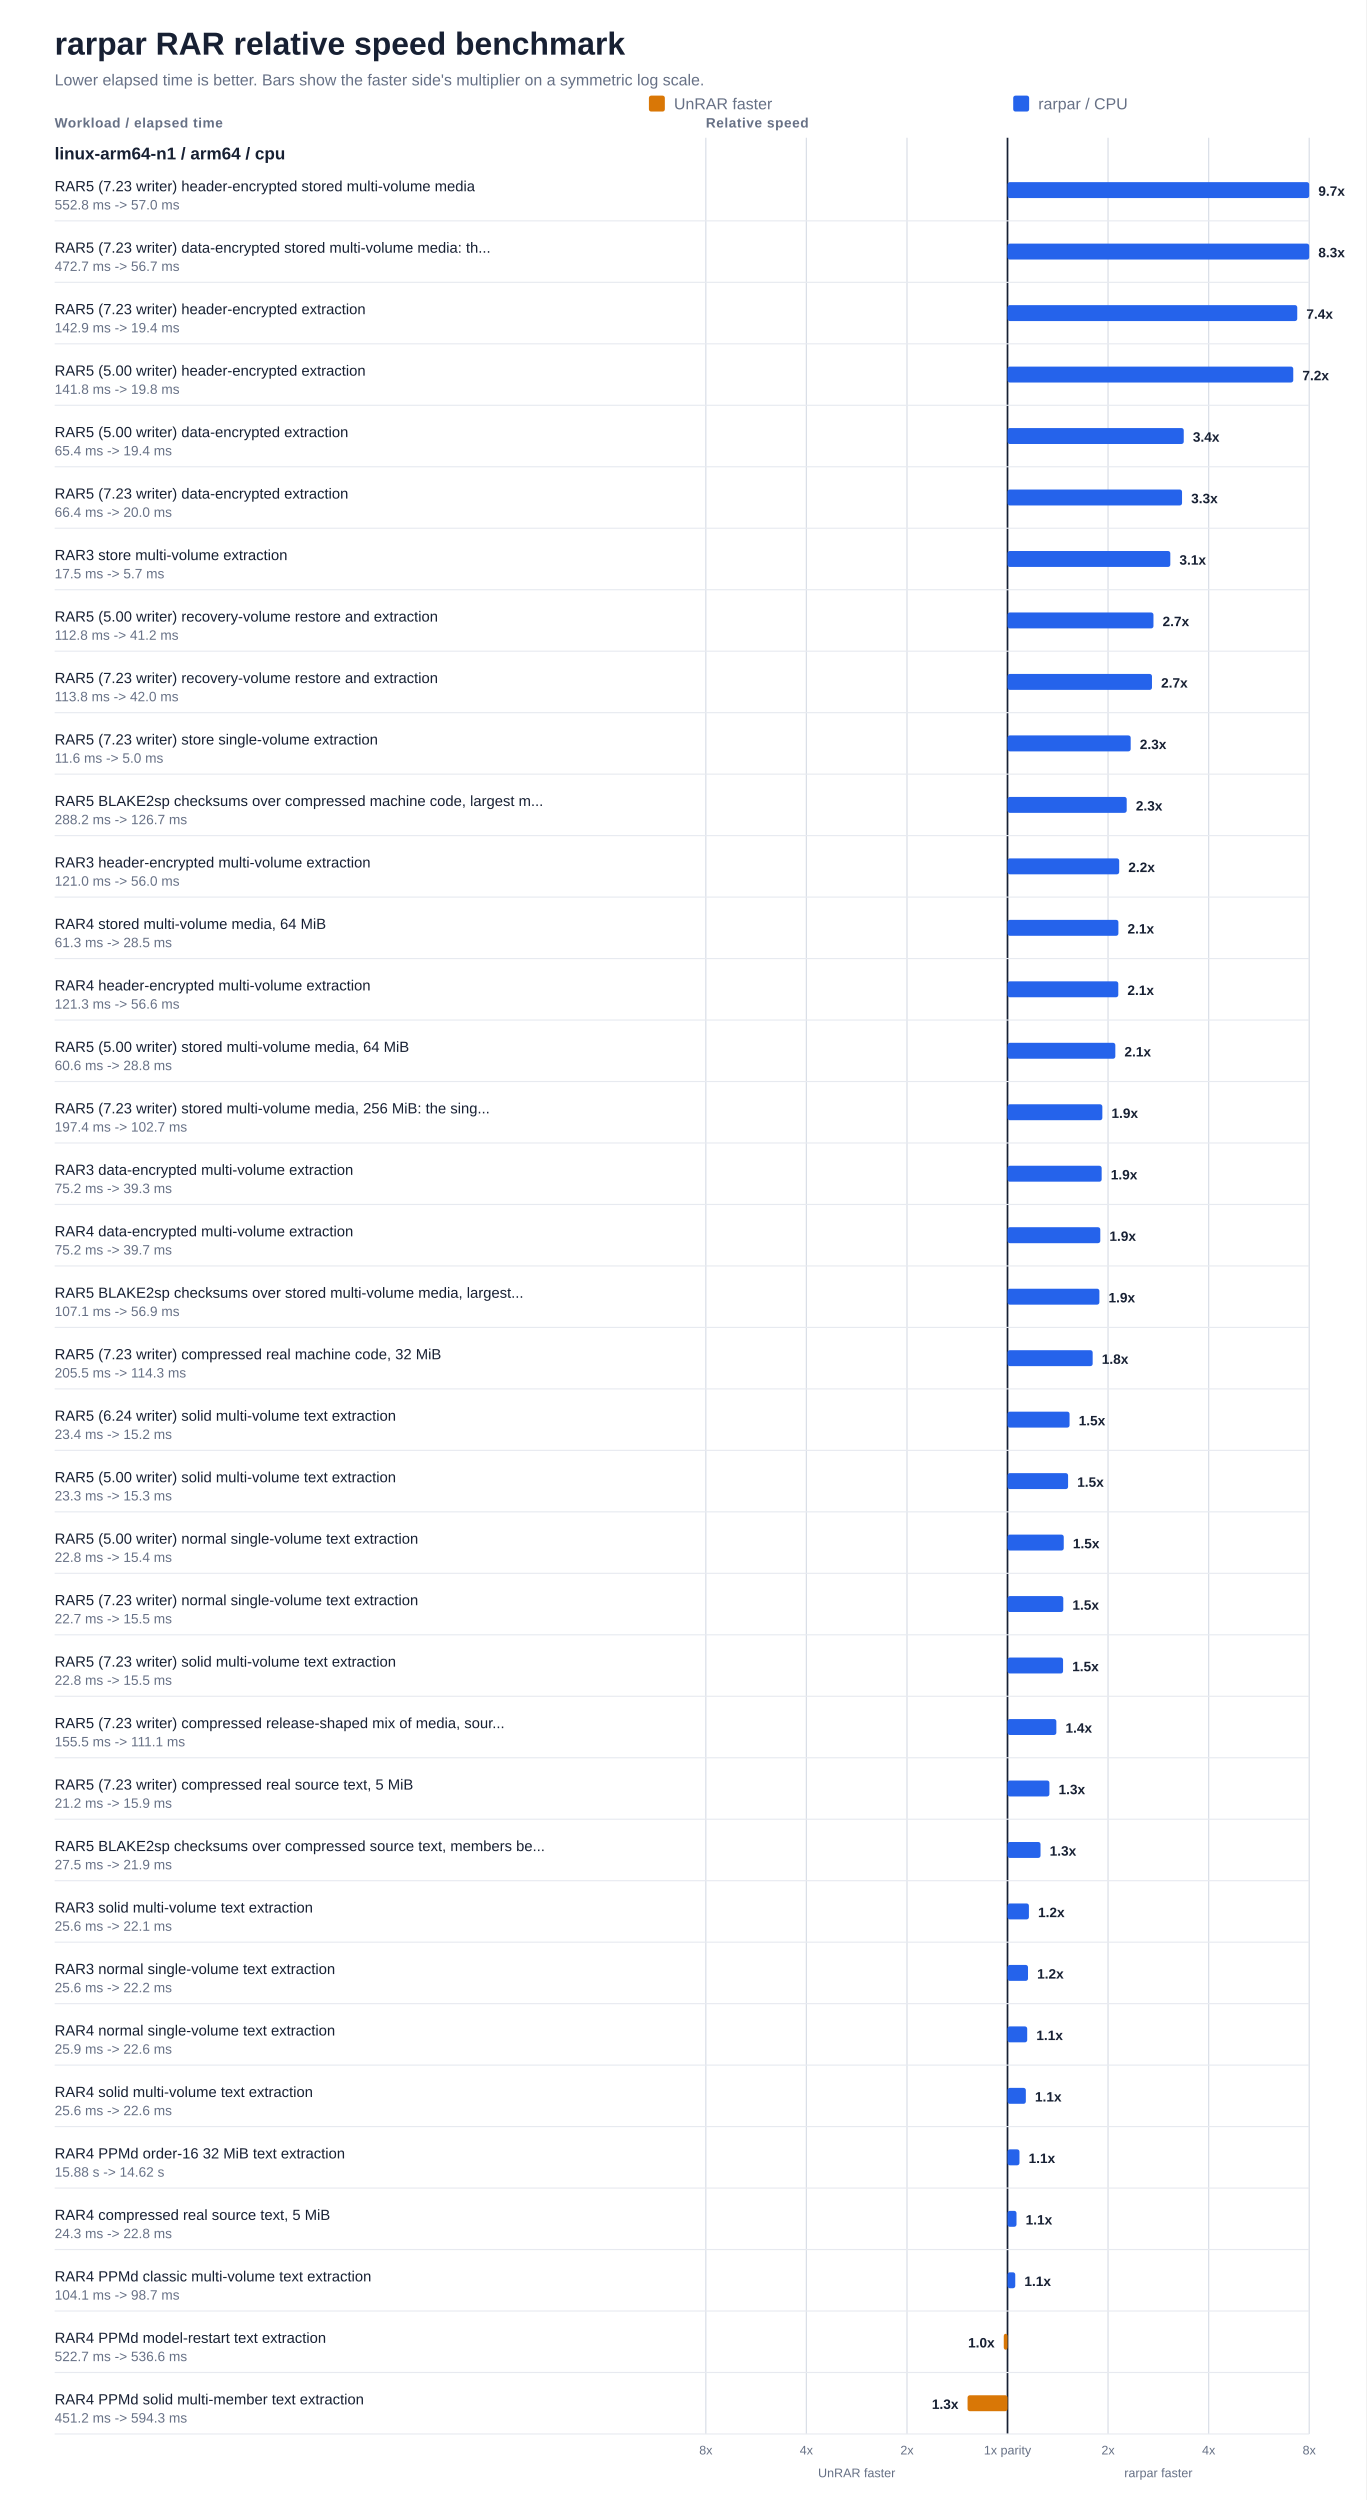
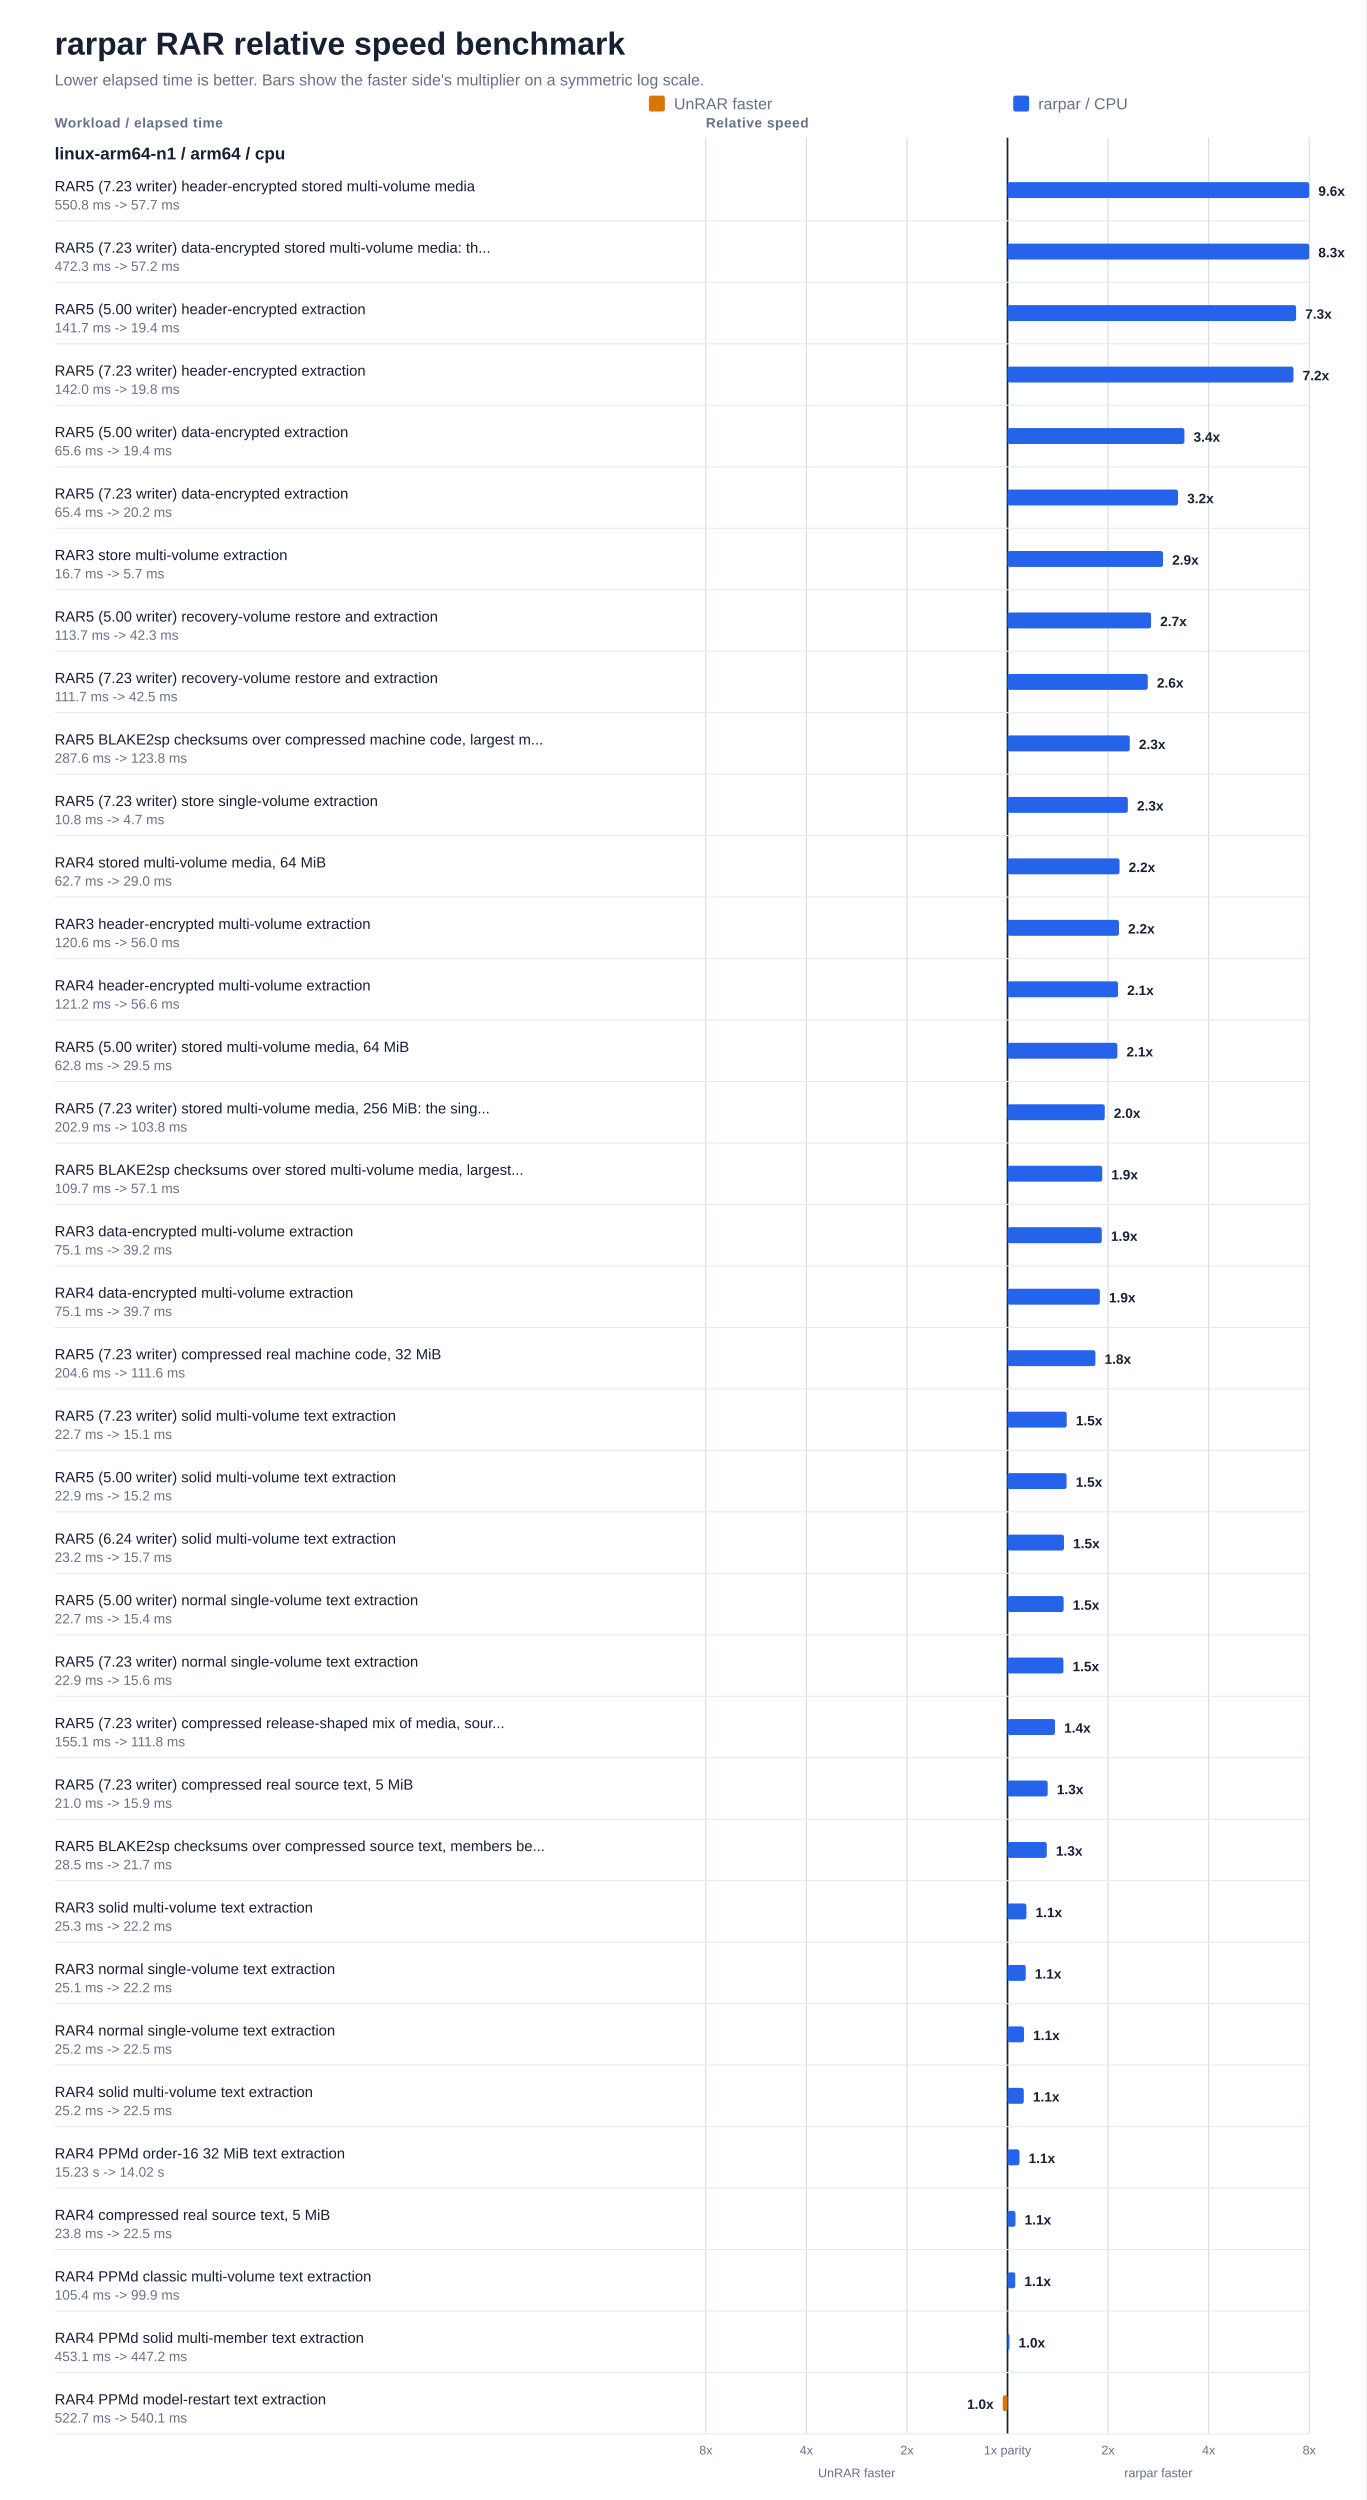
<svg xmlns="http://www.w3.org/2000/svg" width="1200" height="2196" viewBox="0 0 1200 2196" role="img" aria-labelledby="title desc">
  <style>
    .bg { fill: #ffffff; } text { font-family: Arial, sans-serif; fill: #172033; }
    .title { font-size: 28px; font-weight: 600; } .subtitle { font-size: 14px; fill: #667085; }
    .column { font-size: 12px; font-weight: 600; fill: #667085; letter-spacing: .04em; text-transform: uppercase; }
    .machine { font-size: 15px; font-weight: 600; } .workload { font-size: 13px; font-weight: 500; }
    .timing { font-size: 12px; fill: #667085; } .tick { font-size: 11px; fill: #667085; } .ratio { font-size: 12px; font-weight: 600; }
    .grid { stroke: #d7dce5; stroke-width: 1; } .parity { stroke: #172033; stroke-width: 1.5; } .rule { stroke: #e7eaf0; stroke-width: 1; }
    .cpu { fill: #2563eb; } .gpu { fill: #7c3aed; } .slower { fill: #d97706; }
    @media (prefers-color-scheme: dark) { .bg { fill: #0d1117; } text { fill: #e6edf3; } .subtitle, .column, .timing, .tick { fill: #9ca7b5; } .grid { stroke: #30363d; } .parity { stroke: #e6edf3; } .rule { stroke: #21262d; } .cpu { fill: #58a6ff; } .gpu { fill: #bc8cff; } .slower { fill: #f2a65a; } }
  </style>
  <rect class="bg" width="1200" height="2196" />
  <text class="title" x="48" y="48">rarpar RAR relative speed benchmark</text>
  <text class="subtitle" x="48" y="75">Lower elapsed time is better. Bars show the faster side's multiplier on a symmetric log scale.</text>
  <g aria-label="Legend">
    <rect class="slower" x="570" y="84" width="14" height="14" rx="2" />
    <text class="subtitle" x="592" y="96">UnRAR faster</text>
    <rect class="cpu" x="890" y="84" width="14" height="14" rx="2" />
    <text class="subtitle" x="912" y="96">rarpar / CPU</text>
  </g>
  <text class="column" x="48" y="112">Workload / elapsed time</text>
  <text class="column" x="620" y="112">Relative speed</text>
  <g aria-label="Relative speed axis">
    <line class="grid" x1="620.0" y1="121" x2="620.0" y2="2138" />
    <text class="tick" x="620.0" y="2156" text-anchor="middle">8x</text>
    <line class="grid" x1="708.3" y1="121" x2="708.3" y2="2138" />
    <text class="tick" x="708.3" y="2156" text-anchor="middle">4x</text>
    <line class="grid" x1="796.7" y1="121" x2="796.7" y2="2138" />
    <text class="tick" x="796.7" y="2156" text-anchor="middle">2x</text>
    <line class="parity" x1="885.0" y1="121" x2="885.0" y2="2138" />
    <text class="tick" x="885.0" y="2156" text-anchor="middle">1x parity</text>
    <line class="grid" x1="973.3" y1="121" x2="973.3" y2="2138" />
    <text class="tick" x="973.3" y="2156" text-anchor="middle">2x</text>
    <line class="grid" x1="1061.7" y1="121" x2="1061.7" y2="2138" />
    <text class="tick" x="1061.7" y="2156" text-anchor="middle">4x</text>
    <line class="grid" x1="1150.0" y1="121" x2="1150.0" y2="2138" />
    <text class="tick" x="1150.0" y="2156" text-anchor="middle">8x</text>
    <text class="tick" x="752.5" y="2176" text-anchor="middle">UnRAR faster</text>
    <text class="tick" x="1017.5" y="2176" text-anchor="middle">rarpar faster</text>
  </g>
  <g aria-label="RAR benchmarks">
    <text class="machine" x="48" y="140">linux-arm64-n1 / arm64 / cpu</text>
    <text class="workload" x="48" y="168">RAR5 (7.23 writer) header-encrypted stored multi-volume media</text>
-     <text class="timing" x="48" y="184">552.8 ms -&gt; 57.0 ms</text>
+     <text class="timing" x="48" y="184">550.8 ms -&gt; 57.7 ms</text>
    <rect class="cpu" x="885.0" y="160" width="265.0" height="14" rx="2" />
-     <text class="ratio" x="1158.0" y="172">9.7x</text>
+     <text class="ratio" x="1158.0" y="172">9.6x</text>
    <line class="rule" x1="48" y1="194" x2="1150" y2="194" />
    <text class="workload" x="48" y="222">RAR5 (7.23 writer) data-encrypted stored multi-volume media: th...</text>
-     <text class="timing" x="48" y="238">472.7 ms -&gt; 56.7 ms</text>
+     <text class="timing" x="48" y="238">472.3 ms -&gt; 57.2 ms</text>
    <rect class="cpu" x="885.0" y="214" width="265.0" height="14" rx="2" />
    <text class="ratio" x="1158.0" y="226">8.3x</text>
    <line class="rule" x1="48" y1="248" x2="1150" y2="248" />
-     <text class="workload" x="48" y="276">RAR5 (7.23 writer) header-encrypted extraction</text>
-     <text class="timing" x="48" y="292">142.9 ms -&gt; 19.4 ms</text>
-     <rect class="cpu" x="885.0" y="268" width="254.5" height="14" rx="2" />
-     <text class="ratio" x="1147.5" y="280">7.4x</text>
+     <text class="workload" x="48" y="276">RAR5 (5.00 writer) header-encrypted extraction</text>
+     <text class="timing" x="48" y="292">141.7 ms -&gt; 19.4 ms</text>
+     <rect class="cpu" x="885.0" y="268" width="253.5" height="14" rx="2" />
+     <text class="ratio" x="1146.5" y="280">7.3x</text>
    <line class="rule" x1="48" y1="302" x2="1150" y2="302" />
-     <text class="workload" x="48" y="330">RAR5 (5.00 writer) header-encrypted extraction</text>
-     <text class="timing" x="48" y="346">141.8 ms -&gt; 19.8 ms</text>
-     <rect class="cpu" x="885.0" y="322" width="251.0" height="14" rx="2" />
-     <text class="ratio" x="1144.0" y="334">7.2x</text>
+     <text class="workload" x="48" y="330">RAR5 (7.23 writer) header-encrypted extraction</text>
+     <text class="timing" x="48" y="346">142.0 ms -&gt; 19.8 ms</text>
+     <rect class="cpu" x="885.0" y="322" width="251.2" height="14" rx="2" />
+     <text class="ratio" x="1144.2" y="334">7.2x</text>
    <line class="rule" x1="48" y1="356" x2="1150" y2="356" />
    <text class="workload" x="48" y="384">RAR5 (5.00 writer) data-encrypted extraction</text>
-     <text class="timing" x="48" y="400">65.4 ms -&gt; 19.4 ms</text>
-     <rect class="cpu" x="885.0" y="376" width="154.8" height="14" rx="2" />
-     <text class="ratio" x="1047.8" y="388">3.4x</text>
+     <text class="timing" x="48" y="400">65.6 ms -&gt; 19.4 ms</text>
+     <rect class="cpu" x="885.0" y="376" width="155.4" height="14" rx="2" />
+     <text class="ratio" x="1048.4" y="388">3.4x</text>
    <line class="rule" x1="48" y1="410" x2="1150" y2="410" />
    <text class="workload" x="48" y="438">RAR5 (7.23 writer) data-encrypted extraction</text>
-     <text class="timing" x="48" y="454">66.4 ms -&gt; 20.0 ms</text>
-     <rect class="cpu" x="885.0" y="430" width="153.3" height="14" rx="2" />
-     <text class="ratio" x="1046.3" y="442">3.3x</text>
+     <text class="timing" x="48" y="454">65.4 ms -&gt; 20.2 ms</text>
+     <rect class="cpu" x="885.0" y="430" width="149.8" height="14" rx="2" />
+     <text class="ratio" x="1042.8" y="442">3.2x</text>
    <line class="rule" x1="48" y1="464" x2="1150" y2="464" />
    <text class="workload" x="48" y="492">RAR3 store multi-volume extraction</text>
-     <text class="timing" x="48" y="508">17.5 ms -&gt; 5.7 ms</text>
-     <rect class="cpu" x="885.0" y="484" width="143.0" height="14" rx="2" />
-     <text class="ratio" x="1036.0" y="496">3.1x</text>
+     <text class="timing" x="48" y="508">16.7 ms -&gt; 5.7 ms</text>
+     <rect class="cpu" x="885.0" y="484" width="136.6" height="14" rx="2" />
+     <text class="ratio" x="1029.6" y="496">2.9x</text>
    <line class="rule" x1="48" y1="518" x2="1150" y2="518" />
    <text class="workload" x="48" y="546">RAR5 (5.00 writer) recovery-volume restore and extraction</text>
-     <text class="timing" x="48" y="562">112.8 ms -&gt; 41.2 ms</text>
-     <rect class="cpu" x="885.0" y="538" width="128.2" height="14" rx="2" />
-     <text class="ratio" x="1021.2" y="550">2.7x</text>
+     <text class="timing" x="48" y="562">113.7 ms -&gt; 42.3 ms</text>
+     <rect class="cpu" x="885.0" y="538" width="126.1" height="14" rx="2" />
+     <text class="ratio" x="1019.1" y="550">2.7x</text>
    <line class="rule" x1="48" y1="572" x2="1150" y2="572" />
    <text class="workload" x="48" y="600">RAR5 (7.23 writer) recovery-volume restore and extraction</text>
-     <text class="timing" x="48" y="616">113.8 ms -&gt; 42.0 ms</text>
-     <rect class="cpu" x="885.0" y="592" width="126.9" height="14" rx="2" />
-     <text class="ratio" x="1019.9" y="604">2.7x</text>
+     <text class="timing" x="48" y="616">111.7 ms -&gt; 42.5 ms</text>
+     <rect class="cpu" x="885.0" y="592" width="123.2" height="14" rx="2" />
+     <text class="ratio" x="1016.2" y="604">2.6x</text>
    <line class="rule" x1="48" y1="626" x2="1150" y2="626" />
-     <text class="workload" x="48" y="654">RAR5 (7.23 writer) store single-volume extraction</text>
-     <text class="timing" x="48" y="670">11.6 ms -&gt; 5.0 ms</text>
-     <rect class="cpu" x="885.0" y="646" width="108.2" height="14" rx="2" />
-     <text class="ratio" x="1001.2" y="658">2.3x</text>
+     <text class="workload" x="48" y="654">RAR5 BLAKE2sp checksums over compressed machine code, largest m...</text>
+     <text class="timing" x="48" y="670">287.6 ms -&gt; 123.8 ms</text>
+     <rect class="cpu" x="885.0" y="646" width="107.4" height="14" rx="2" />
+     <text class="ratio" x="1000.4" y="658">2.3x</text>
    <line class="rule" x1="48" y1="680" x2="1150" y2="680" />
-     <text class="workload" x="48" y="708">RAR5 BLAKE2sp checksums over compressed machine code, largest m...</text>
-     <text class="timing" x="48" y="724">288.2 ms -&gt; 126.7 ms</text>
-     <rect class="cpu" x="885.0" y="700" width="104.7" height="14" rx="2" />
-     <text class="ratio" x="997.7" y="712">2.3x</text>
+     <text class="workload" x="48" y="708">RAR5 (7.23 writer) store single-volume extraction</text>
+     <text class="timing" x="48" y="724">10.8 ms -&gt; 4.7 ms</text>
+     <rect class="cpu" x="885.0" y="700" width="105.7" height="14" rx="2" />
+     <text class="ratio" x="998.7" y="712">2.3x</text>
    <line class="rule" x1="48" y1="734" x2="1150" y2="734" />
-     <text class="workload" x="48" y="762">RAR3 header-encrypted multi-volume extraction</text>
-     <text class="timing" x="48" y="778">121.0 ms -&gt; 56.0 ms</text>
-     <rect class="cpu" x="885.0" y="754" width="98.1" height="14" rx="2" />
-     <text class="ratio" x="991.1" y="766">2.2x</text>
+     <text class="workload" x="48" y="762">RAR4 stored multi-volume media, 64 MiB</text>
+     <text class="timing" x="48" y="778">62.7 ms -&gt; 29.0 ms</text>
+     <rect class="cpu" x="885.0" y="754" width="98.4" height="14" rx="2" />
+     <text class="ratio" x="991.4" y="766">2.2x</text>
    <line class="rule" x1="48" y1="788" x2="1150" y2="788" />
-     <text class="workload" x="48" y="816">RAR4 stored multi-volume media, 64 MiB</text>
-     <text class="timing" x="48" y="832">61.3 ms -&gt; 28.5 ms</text>
-     <rect class="cpu" x="885.0" y="808" width="97.4" height="14" rx="2" />
-     <text class="ratio" x="990.4" y="820">2.1x</text>
+     <text class="workload" x="48" y="816">RAR3 header-encrypted multi-volume extraction</text>
+     <text class="timing" x="48" y="832">120.6 ms -&gt; 56.0 ms</text>
+     <rect class="cpu" x="885.0" y="808" width="97.9" height="14" rx="2" />
+     <text class="ratio" x="990.9" y="820">2.2x</text>
    <line class="rule" x1="48" y1="842" x2="1150" y2="842" />
    <text class="workload" x="48" y="870">RAR4 header-encrypted multi-volume extraction</text>
-     <text class="timing" x="48" y="886">121.3 ms -&gt; 56.6 ms</text>
-     <rect class="cpu" x="885.0" y="862" width="97.3" height="14" rx="2" />
-     <text class="ratio" x="990.3" y="874">2.1x</text>
+     <text class="timing" x="48" y="886">121.2 ms -&gt; 56.6 ms</text>
+     <rect class="cpu" x="885.0" y="862" width="97.1" height="14" rx="2" />
+     <text class="ratio" x="990.1" y="874">2.1x</text>
    <line class="rule" x1="48" y1="896" x2="1150" y2="896" />
    <text class="workload" x="48" y="924">RAR5 (5.00 writer) stored multi-volume media, 64 MiB</text>
-     <text class="timing" x="48" y="940">60.6 ms -&gt; 28.8 ms</text>
-     <rect class="cpu" x="885.0" y="916" width="94.7" height="14" rx="2" />
-     <text class="ratio" x="987.7" y="928">2.1x</text>
+     <text class="timing" x="48" y="940">62.8 ms -&gt; 29.5 ms</text>
+     <rect class="cpu" x="885.0" y="916" width="96.5" height="14" rx="2" />
+     <text class="ratio" x="989.5" y="928">2.1x</text>
    <line class="rule" x1="48" y1="950" x2="1150" y2="950" />
    <text class="workload" x="48" y="978">RAR5 (7.23 writer) stored multi-volume media, 256 MiB: the sing...</text>
-     <text class="timing" x="48" y="994">197.4 ms -&gt; 102.7 ms</text>
-     <rect class="cpu" x="885.0" y="970" width="83.3" height="14" rx="2" />
-     <text class="ratio" x="976.3" y="982">1.9x</text>
+     <text class="timing" x="48" y="994">202.9 ms -&gt; 103.8 ms</text>
+     <rect class="cpu" x="885.0" y="970" width="85.4" height="14" rx="2" />
+     <text class="ratio" x="978.4" y="982">2.0x</text>
    <line class="rule" x1="48" y1="1004" x2="1150" y2="1004" />
-     <text class="workload" x="48" y="1032">RAR3 data-encrypted multi-volume extraction</text>
-     <text class="timing" x="48" y="1048">75.2 ms -&gt; 39.3 ms</text>
-     <rect class="cpu" x="885.0" y="1024" width="82.7" height="14" rx="2" />
-     <text class="ratio" x="975.7" y="1036">1.9x</text>
+     <text class="workload" x="48" y="1032">RAR5 BLAKE2sp checksums over stored multi-volume media, largest...</text>
+     <text class="timing" x="48" y="1048">109.7 ms -&gt; 57.1 ms</text>
+     <rect class="cpu" x="885.0" y="1024" width="83.2" height="14" rx="2" />
+     <text class="ratio" x="976.2" y="1036">1.9x</text>
    <line class="rule" x1="48" y1="1058" x2="1150" y2="1058" />
-     <text class="workload" x="48" y="1086">RAR4 data-encrypted multi-volume extraction</text>
-     <text class="timing" x="48" y="1102">75.2 ms -&gt; 39.7 ms</text>
-     <rect class="cpu" x="885.0" y="1078" width="81.5" height="14" rx="2" />
-     <text class="ratio" x="974.5" y="1090">1.9x</text>
+     <text class="workload" x="48" y="1086">RAR3 data-encrypted multi-volume extraction</text>
+     <text class="timing" x="48" y="1102">75.1 ms -&gt; 39.2 ms</text>
+     <rect class="cpu" x="885.0" y="1078" width="82.8" height="14" rx="2" />
+     <text class="ratio" x="975.8" y="1090">1.9x</text>
    <line class="rule" x1="48" y1="1112" x2="1150" y2="1112" />
-     <text class="workload" x="48" y="1140">RAR5 BLAKE2sp checksums over stored multi-volume media, largest...</text>
-     <text class="timing" x="48" y="1156">107.1 ms -&gt; 56.9 ms</text>
-     <rect class="cpu" x="885.0" y="1132" width="80.7" height="14" rx="2" />
-     <text class="ratio" x="973.7" y="1144">1.9x</text>
+     <text class="workload" x="48" y="1140">RAR4 data-encrypted multi-volume extraction</text>
+     <text class="timing" x="48" y="1156">75.1 ms -&gt; 39.7 ms</text>
+     <rect class="cpu" x="885.0" y="1132" width="81.1" height="14" rx="2" />
+     <text class="ratio" x="974.1" y="1144">1.9x</text>
    <line class="rule" x1="48" y1="1166" x2="1150" y2="1166" />
    <text class="workload" x="48" y="1194">RAR5 (7.23 writer) compressed real machine code, 32 MiB</text>
-     <text class="timing" x="48" y="1210">205.5 ms -&gt; 114.3 ms</text>
-     <rect class="cpu" x="885.0" y="1186" width="74.8" height="14" rx="2" />
-     <text class="ratio" x="967.8" y="1198">1.8x</text>
+     <text class="timing" x="48" y="1210">204.6 ms -&gt; 111.6 ms</text>
+     <rect class="cpu" x="885.0" y="1186" width="77.2" height="14" rx="2" />
+     <text class="ratio" x="970.2" y="1198">1.8x</text>
    <line class="rule" x1="48" y1="1220" x2="1150" y2="1220" />
-     <text class="workload" x="48" y="1248">RAR5 (6.24 writer) solid multi-volume text extraction</text>
-     <text class="timing" x="48" y="1264">23.4 ms -&gt; 15.2 ms</text>
-     <rect class="cpu" x="885.0" y="1240" width="54.5" height="14" rx="2" />
-     <text class="ratio" x="947.5" y="1252">1.5x</text>
+     <text class="workload" x="48" y="1248">RAR5 (7.23 writer) solid multi-volume text extraction</text>
+     <text class="timing" x="48" y="1264">22.7 ms -&gt; 15.1 ms</text>
+     <rect class="cpu" x="885.0" y="1240" width="52.0" height="14" rx="2" />
+     <text class="ratio" x="945.0" y="1252">1.5x</text>
    <line class="rule" x1="48" y1="1274" x2="1150" y2="1274" />
    <text class="workload" x="48" y="1302">RAR5 (5.00 writer) solid multi-volume text extraction</text>
-     <text class="timing" x="48" y="1318">23.3 ms -&gt; 15.3 ms</text>
-     <rect class="cpu" x="885.0" y="1294" width="53.2" height="14" rx="2" />
-     <text class="ratio" x="946.2" y="1306">1.5x</text>
+     <text class="timing" x="48" y="1318">22.9 ms -&gt; 15.2 ms</text>
+     <rect class="cpu" x="885.0" y="1294" width="51.9" height="14" rx="2" />
+     <text class="ratio" x="944.9" y="1306">1.5x</text>
    <line class="rule" x1="48" y1="1328" x2="1150" y2="1328" />
-     <text class="workload" x="48" y="1356">RAR5 (5.00 writer) normal single-volume text extraction</text>
-     <text class="timing" x="48" y="1372">22.8 ms -&gt; 15.4 ms</text>
-     <rect class="cpu" x="885.0" y="1348" width="49.4" height="14" rx="2" />
-     <text class="ratio" x="942.4" y="1360">1.5x</text>
+     <text class="workload" x="48" y="1356">RAR5 (6.24 writer) solid multi-volume text extraction</text>
+     <text class="timing" x="48" y="1372">23.2 ms -&gt; 15.7 ms</text>
+     <rect class="cpu" x="885.0" y="1348" width="49.6" height="14" rx="2" />
+     <text class="ratio" x="942.6" y="1360">1.5x</text>
    <line class="rule" x1="48" y1="1382" x2="1150" y2="1382" />
-     <text class="workload" x="48" y="1410">RAR5 (7.23 writer) normal single-volume text extraction</text>
-     <text class="timing" x="48" y="1426">22.7 ms -&gt; 15.5 ms</text>
-     <rect class="cpu" x="885.0" y="1402" width="49.0" height="14" rx="2" />
-     <text class="ratio" x="942.0" y="1414">1.5x</text>
+     <text class="workload" x="48" y="1410">RAR5 (5.00 writer) normal single-volume text extraction</text>
+     <text class="timing" x="48" y="1426">22.7 ms -&gt; 15.4 ms</text>
+     <rect class="cpu" x="885.0" y="1402" width="49.3" height="14" rx="2" />
+     <text class="ratio" x="942.3" y="1414">1.5x</text>
    <line class="rule" x1="48" y1="1436" x2="1150" y2="1436" />
-     <text class="workload" x="48" y="1464">RAR5 (7.23 writer) solid multi-volume text extraction</text>
-     <text class="timing" x="48" y="1480">22.8 ms -&gt; 15.5 ms</text>
-     <rect class="cpu" x="885.0" y="1456" width="48.8" height="14" rx="2" />
-     <text class="ratio" x="941.8" y="1468">1.5x</text>
+     <text class="workload" x="48" y="1464">RAR5 (7.23 writer) normal single-volume text extraction</text>
+     <text class="timing" x="48" y="1480">22.9 ms -&gt; 15.6 ms</text>
+     <rect class="cpu" x="885.0" y="1456" width="49.1" height="14" rx="2" />
+     <text class="ratio" x="942.1" y="1468">1.5x</text>
    <line class="rule" x1="48" y1="1490" x2="1150" y2="1490" />
    <text class="workload" x="48" y="1518">RAR5 (7.23 writer) compressed release-shaped mix of media, sour...</text>
-     <text class="timing" x="48" y="1534">155.5 ms -&gt; 111.1 ms</text>
-     <rect class="cpu" x="885.0" y="1510" width="42.9" height="14" rx="2" />
-     <text class="ratio" x="935.9" y="1522">1.4x</text>
+     <text class="timing" x="48" y="1534">155.1 ms -&gt; 111.8 ms</text>
+     <rect class="cpu" x="885.0" y="1510" width="41.7" height="14" rx="2" />
+     <text class="ratio" x="934.7" y="1522">1.4x</text>
    <line class="rule" x1="48" y1="1544" x2="1150" y2="1544" />
    <text class="workload" x="48" y="1572">RAR5 (7.23 writer) compressed real source text, 5 MiB</text>
-     <text class="timing" x="48" y="1588">21.2 ms -&gt; 15.9 ms</text>
-     <rect class="cpu" x="885.0" y="1564" width="36.8" height="14" rx="2" />
-     <text class="ratio" x="929.8" y="1576">1.3x</text>
+     <text class="timing" x="48" y="1588">21.0 ms -&gt; 15.9 ms</text>
+     <rect class="cpu" x="885.0" y="1564" width="35.3" height="14" rx="2" />
+     <text class="ratio" x="928.3" y="1576">1.3x</text>
    <line class="rule" x1="48" y1="1598" x2="1150" y2="1598" />
    <text class="workload" x="48" y="1626">RAR5 BLAKE2sp checksums over compressed source text, members be...</text>
-     <text class="timing" x="48" y="1642">27.5 ms -&gt; 21.9 ms</text>
-     <rect class="cpu" x="885.0" y="1618" width="29.0" height="14" rx="2" />
-     <text class="ratio" x="922.0" y="1630">1.3x</text>
+     <text class="timing" x="48" y="1642">28.5 ms -&gt; 21.7 ms</text>
+     <rect class="cpu" x="885.0" y="1618" width="34.5" height="14" rx="2" />
+     <text class="ratio" x="927.5" y="1630">1.3x</text>
    <line class="rule" x1="48" y1="1652" x2="1150" y2="1652" />
    <text class="workload" x="48" y="1680">RAR3 solid multi-volume text extraction</text>
-     <text class="timing" x="48" y="1696">25.6 ms -&gt; 22.1 ms</text>
-     <rect class="cpu" x="885.0" y="1672" width="18.8" height="14" rx="2" />
-     <text class="ratio" x="911.8" y="1684">1.2x</text>
+     <text class="timing" x="48" y="1696">25.3 ms -&gt; 22.2 ms</text>
+     <rect class="cpu" x="885.0" y="1672" width="16.6" height="14" rx="2" />
+     <text class="ratio" x="909.6" y="1684">1.1x</text>
    <line class="rule" x1="48" y1="1706" x2="1150" y2="1706" />
    <text class="workload" x="48" y="1734">RAR3 normal single-volume text extraction</text>
-     <text class="timing" x="48" y="1750">25.6 ms -&gt; 22.2 ms</text>
-     <rect class="cpu" x="885.0" y="1726" width="18.0" height="14" rx="2" />
-     <text class="ratio" x="911.0" y="1738">1.2x</text>
+     <text class="timing" x="48" y="1750">25.1 ms -&gt; 22.2 ms</text>
+     <rect class="cpu" x="885.0" y="1726" width="16.0" height="14" rx="2" />
+     <text class="ratio" x="909.0" y="1738">1.1x</text>
    <line class="rule" x1="48" y1="1760" x2="1150" y2="1760" />
    <text class="workload" x="48" y="1788">RAR4 normal single-volume text extraction</text>
-     <text class="timing" x="48" y="1804">25.9 ms -&gt; 22.6 ms</text>
-     <rect class="cpu" x="885.0" y="1780" width="17.3" height="14" rx="2" />
-     <text class="ratio" x="910.3" y="1792">1.1x</text>
+     <text class="timing" x="48" y="1804">25.2 ms -&gt; 22.5 ms</text>
+     <rect class="cpu" x="885.0" y="1780" width="14.5" height="14" rx="2" />
+     <text class="ratio" x="907.5" y="1792">1.1x</text>
    <line class="rule" x1="48" y1="1814" x2="1150" y2="1814" />
    <text class="workload" x="48" y="1842">RAR4 solid multi-volume text extraction</text>
-     <text class="timing" x="48" y="1858">25.6 ms -&gt; 22.6 ms</text>
-     <rect class="cpu" x="885.0" y="1834" width="16.1" height="14" rx="2" />
-     <text class="ratio" x="909.1" y="1846">1.1x</text>
+     <text class="timing" x="48" y="1858">25.2 ms -&gt; 22.5 ms</text>
+     <rect class="cpu" x="885.0" y="1834" width="14.3" height="14" rx="2" />
+     <text class="ratio" x="907.3" y="1846">1.1x</text>
    <line class="rule" x1="48" y1="1868" x2="1150" y2="1868" />
    <text class="workload" x="48" y="1896">RAR4 PPMd order-16 32 MiB text extraction</text>
-     <text class="timing" x="48" y="1912">15.88 s -&gt; 14.62 s</text>
+     <text class="timing" x="48" y="1912">15.23 s -&gt; 14.02 s</text>
    <rect class="cpu" x="885.0" y="1888" width="10.5" height="14" rx="2" />
    <text class="ratio" x="903.5" y="1900">1.1x</text>
    <line class="rule" x1="48" y1="1922" x2="1150" y2="1922" />
    <text class="workload" x="48" y="1950">RAR4 compressed real source text, 5 MiB</text>
-     <text class="timing" x="48" y="1966">24.3 ms -&gt; 22.8 ms</text>
-     <rect class="cpu" x="885.0" y="1942" width="7.9" height="14" rx="2" />
-     <text class="ratio" x="900.9" y="1954">1.1x</text>
+     <text class="timing" x="48" y="1966">23.8 ms -&gt; 22.5 ms</text>
+     <rect class="cpu" x="885.0" y="1942" width="7.0" height="14" rx="2" />
+     <text class="ratio" x="900.0" y="1954">1.1x</text>
    <line class="rule" x1="48" y1="1976" x2="1150" y2="1976" />
    <text class="workload" x="48" y="2004">RAR4 PPMd classic multi-volume text extraction</text>
-     <text class="timing" x="48" y="2020">104.1 ms -&gt; 98.7 ms</text>
+     <text class="timing" x="48" y="2020">105.4 ms -&gt; 99.9 ms</text>
    <rect class="cpu" x="885.0" y="1996" width="6.8" height="14" rx="2" />
    <text class="ratio" x="899.8" y="2008">1.1x</text>
    <line class="rule" x1="48" y1="2030" x2="1150" y2="2030" />
-     <text class="workload" x="48" y="2058">RAR4 PPMd model-restart text extraction</text>
-     <text class="timing" x="48" y="2074">522.7 ms -&gt; 536.6 ms</text>
-     <rect class="slower" x="881.7" y="2050" width="3.3" height="14" rx="2" />
-     <text class="ratio" x="873.7" y="2062" text-anchor="end">1.0x</text>
+     <text class="workload" x="48" y="2058">RAR4 PPMd solid multi-member text extraction</text>
+     <text class="timing" x="48" y="2074">453.1 ms -&gt; 447.2 ms</text>
+     <rect class="cpu" x="885.0" y="2050" width="1.7" height="14" rx="2" />
+     <text class="ratio" x="894.7" y="2062">1.0x</text>
    <line class="rule" x1="48" y1="2084" x2="1150" y2="2084" />
-     <text class="workload" x="48" y="2112">RAR4 PPMd solid multi-member text extraction</text>
-     <text class="timing" x="48" y="2128">451.2 ms -&gt; 594.3 ms</text>
-     <rect class="slower" x="849.9" y="2104" width="35.1" height="14" rx="2" />
-     <text class="ratio" x="841.9" y="2116" text-anchor="end">1.3x</text>
+     <text class="workload" x="48" y="2112">RAR4 PPMd model-restart text extraction</text>
+     <text class="timing" x="48" y="2128">522.7 ms -&gt; 540.1 ms</text>
+     <rect class="slower" x="880.8" y="2104" width="4.2" height="14" rx="2" />
+     <text class="ratio" x="872.8" y="2116" text-anchor="end">1.0x</text>
    <line class="rule" x1="48" y1="2138" x2="1150" y2="2138" />
  </g>
</svg>
